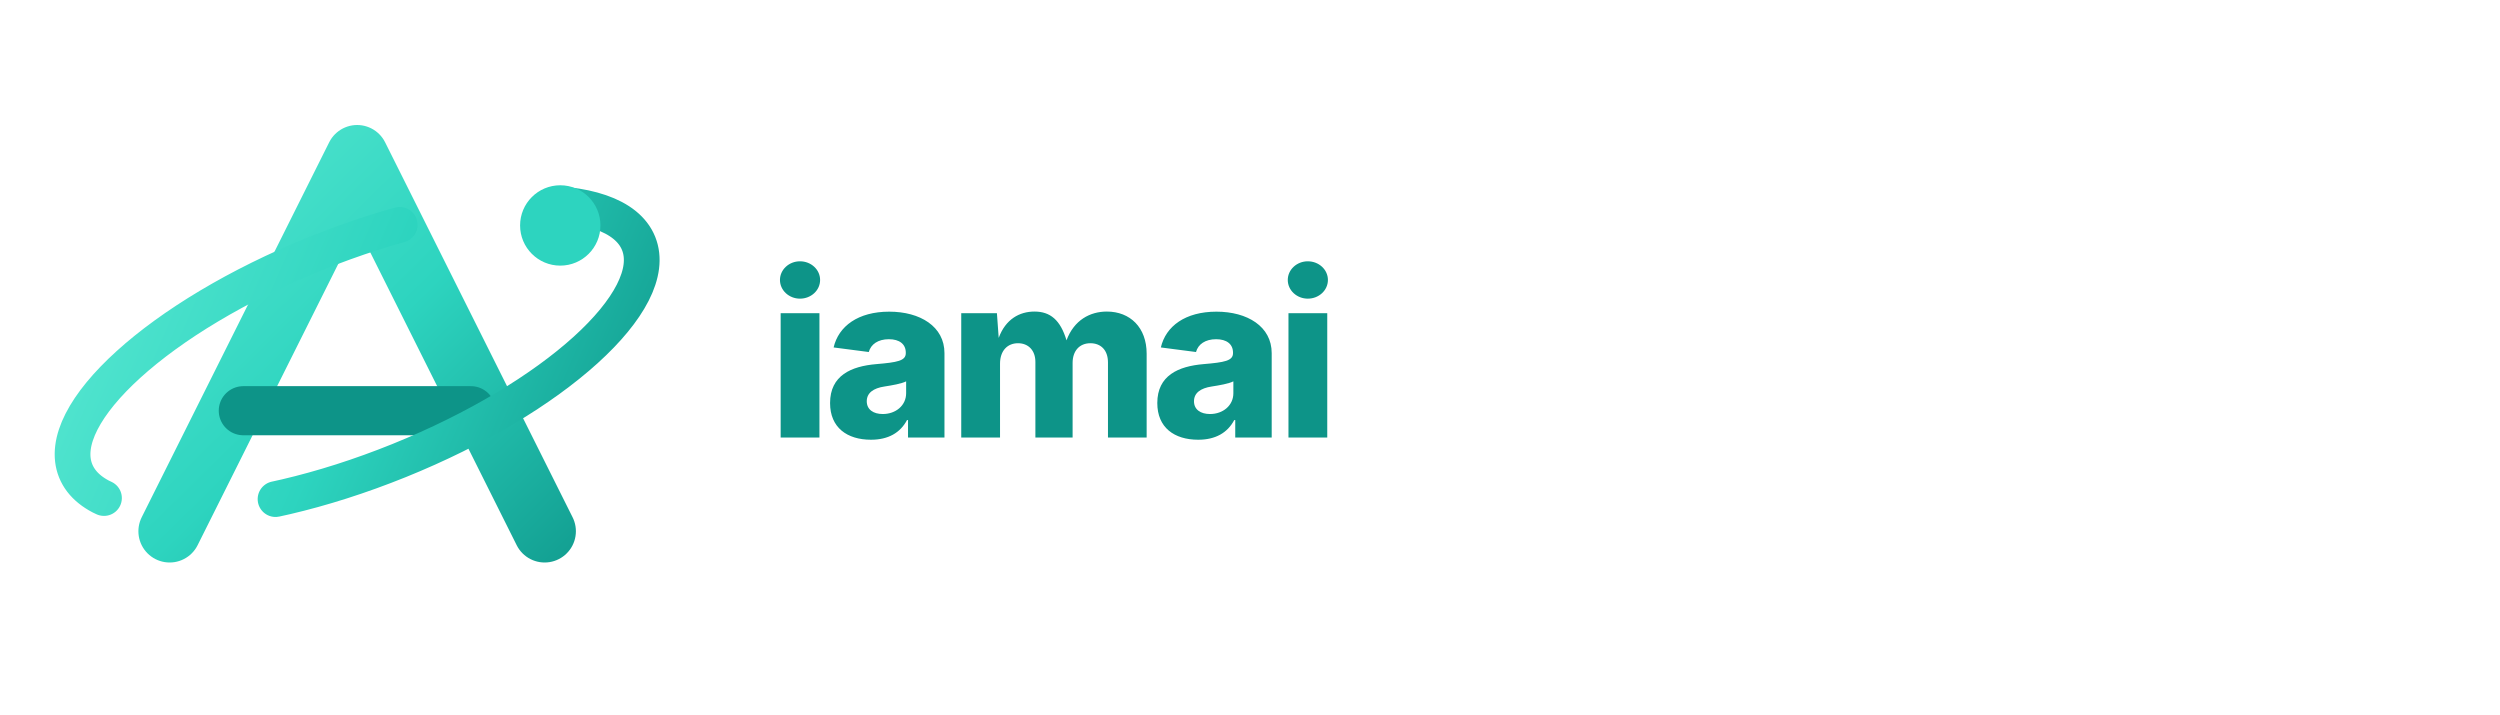
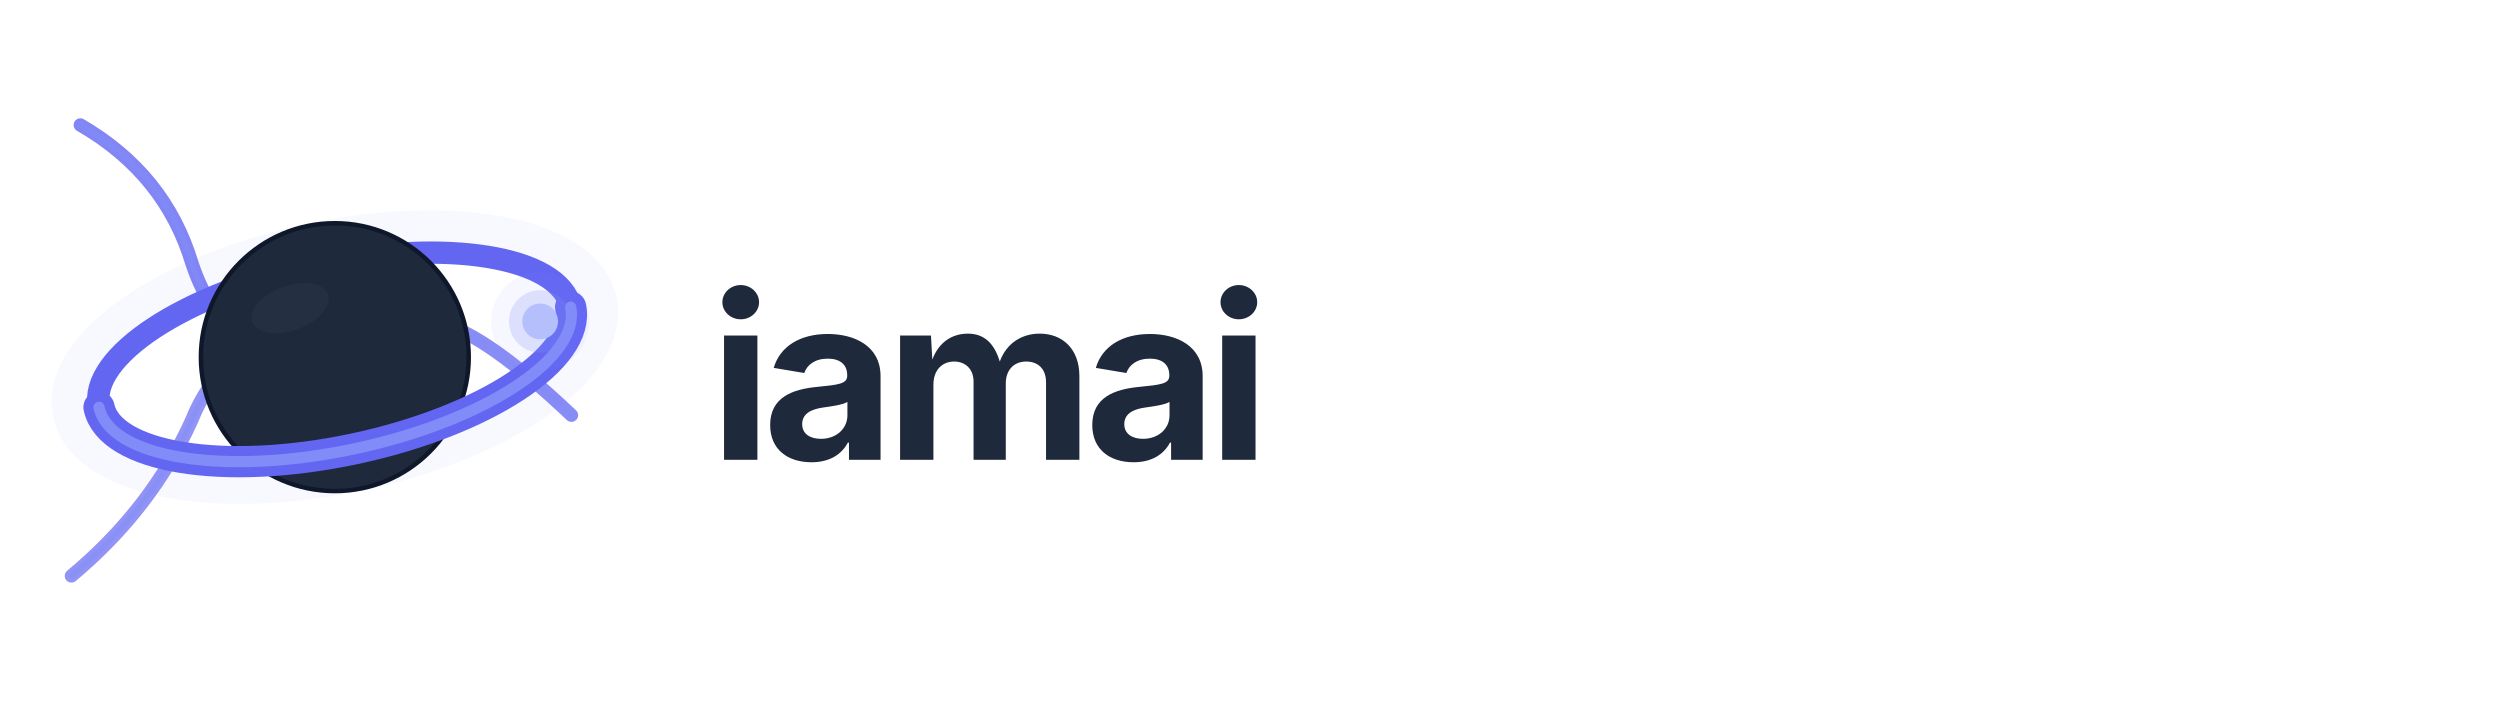
<svg xmlns="http://www.w3.org/2000/svg" viewBox="0 0 1120 320" role="img" aria-labelledby="title desc">
-   <defs>
-     <linearGradient id="mark" x1="48" y1="46" x2="272" y2="274" gradientUnits="userSpaceOnUse">
-       <stop offset="0" stop-color="#5eead4" />
-       <stop offset="0.5" stop-color="#2dd4bf" />
-       <stop offset="1" stop-color="#0d9488" />
-     </linearGradient>
-   </defs>
-   <g>
-     <path d="M76 238 160 70l84 168" fill="none" stroke="url(#mark)" stroke-width="28" stroke-linecap="round" stroke-linejoin="round" />
-     <path d="M109 184h102" fill="none" stroke="#0d9488" stroke-width="22" stroke-linecap="round" />
-     <ellipse cx="160" cy="160" rx="136" ry="50" fill="none" stroke="url(#mark)" stroke-width="16" stroke-linecap="round" stroke-dasharray="212 78" transform="rotate(-22 160 160)" />
-     <circle cx="251" cy="101" r="18" fill="#2dd4bf" />
-   </g>
-   <text x="344" y="196" fill="#0d9488" font-family="Inter, ui-sans-serif, system-ui, -apple-system, BlinkMacSystemFont, Segoe UI, sans-serif" font-size="102" font-weight="760" letter-spacing="-4">iamai</text>
+   <ellipse cx="150" cy="160" rx="118" ry="50" fill="none" stroke="#818cf8" stroke-width="22" opacity="0.06" transform="rotate(-12 150 160)" />
+   <path d="M36 56 Q74 78 86 118 Q94 142 110 152" fill="none" stroke="#6366f1" stroke-width="6" stroke-linecap="round" opacity="0.8" />
+   <path d="M36 56 Q74 78 86 118 Q94 142 110 152" fill="none" stroke="#818cf8" stroke-width="2.5" stroke-linecap="round" opacity="0.6" />
+   <path d="M32 258 Q68 228 86 188 Q94 168 110 158" fill="none" stroke="#6366f1" stroke-width="6" stroke-linecap="round" opacity="0.7" />
+   <path d="M32 258 Q68 228 86 188 Q94 168 110 158" fill="none" stroke="#818cf8" stroke-width="2.5" stroke-linecap="round" opacity="0.5" />
+   <path d="M256 186 Q218 150 198 145 Q180 142 174 155" fill="none" stroke="#6366f1" stroke-width="6" stroke-linecap="round" opacity="0.75" />
+   <path d="M256 186 Q218 150 198 145 Q180 142 174 155" fill="none" stroke="#818cf8" stroke-width="2.5" stroke-linecap="round" opacity="0.55" />
+   <path d="M42 160 A108 42 0 0 1 258 160" fill="none" stroke="#6366f1" stroke-width="10" stroke-linecap="round" transform="rotate(-12 150 160)" />
+   <circle cx="150" cy="160" r="60" fill="#1e293b" />
+   <circle cx="150" cy="160" r="60" fill="none" stroke="#0f172a" stroke-width="2" />
+   <path d="M42 160 A108 42 0 0 0 258 160" fill="none" stroke="#6366f1" stroke-width="14" stroke-linecap="round" transform="rotate(-12 150 160)" />
+   <path d="M42 160 A108 42 0 0 0 258 160" fill="none" stroke="#818cf8" stroke-width="5" stroke-linecap="round" transform="rotate(-12 150 160)" />
+   <circle cx="242" cy="144" r="8" fill="#c7d2fe" />
+   <circle cx="242" cy="144" r="14" fill="#818cf8" opacity="0.22" />
+   <circle cx="242" cy="144" r="22" fill="#818cf8" opacity="0.07" />
+   <ellipse cx="130" cy="138" rx="18" ry="10" fill="#334155" opacity="0.3" transform="rotate(-20 130 138)" />
+   <text x="318" y="206" fill="#1e293b" font-family="Inter, ui-sans-serif, system-ui, -apple-system, BlinkMacSystemFont, 'Segoe UI', sans-serif" font-size="102" font-weight="720" letter-spacing="-4">iamai</text>
</svg>
